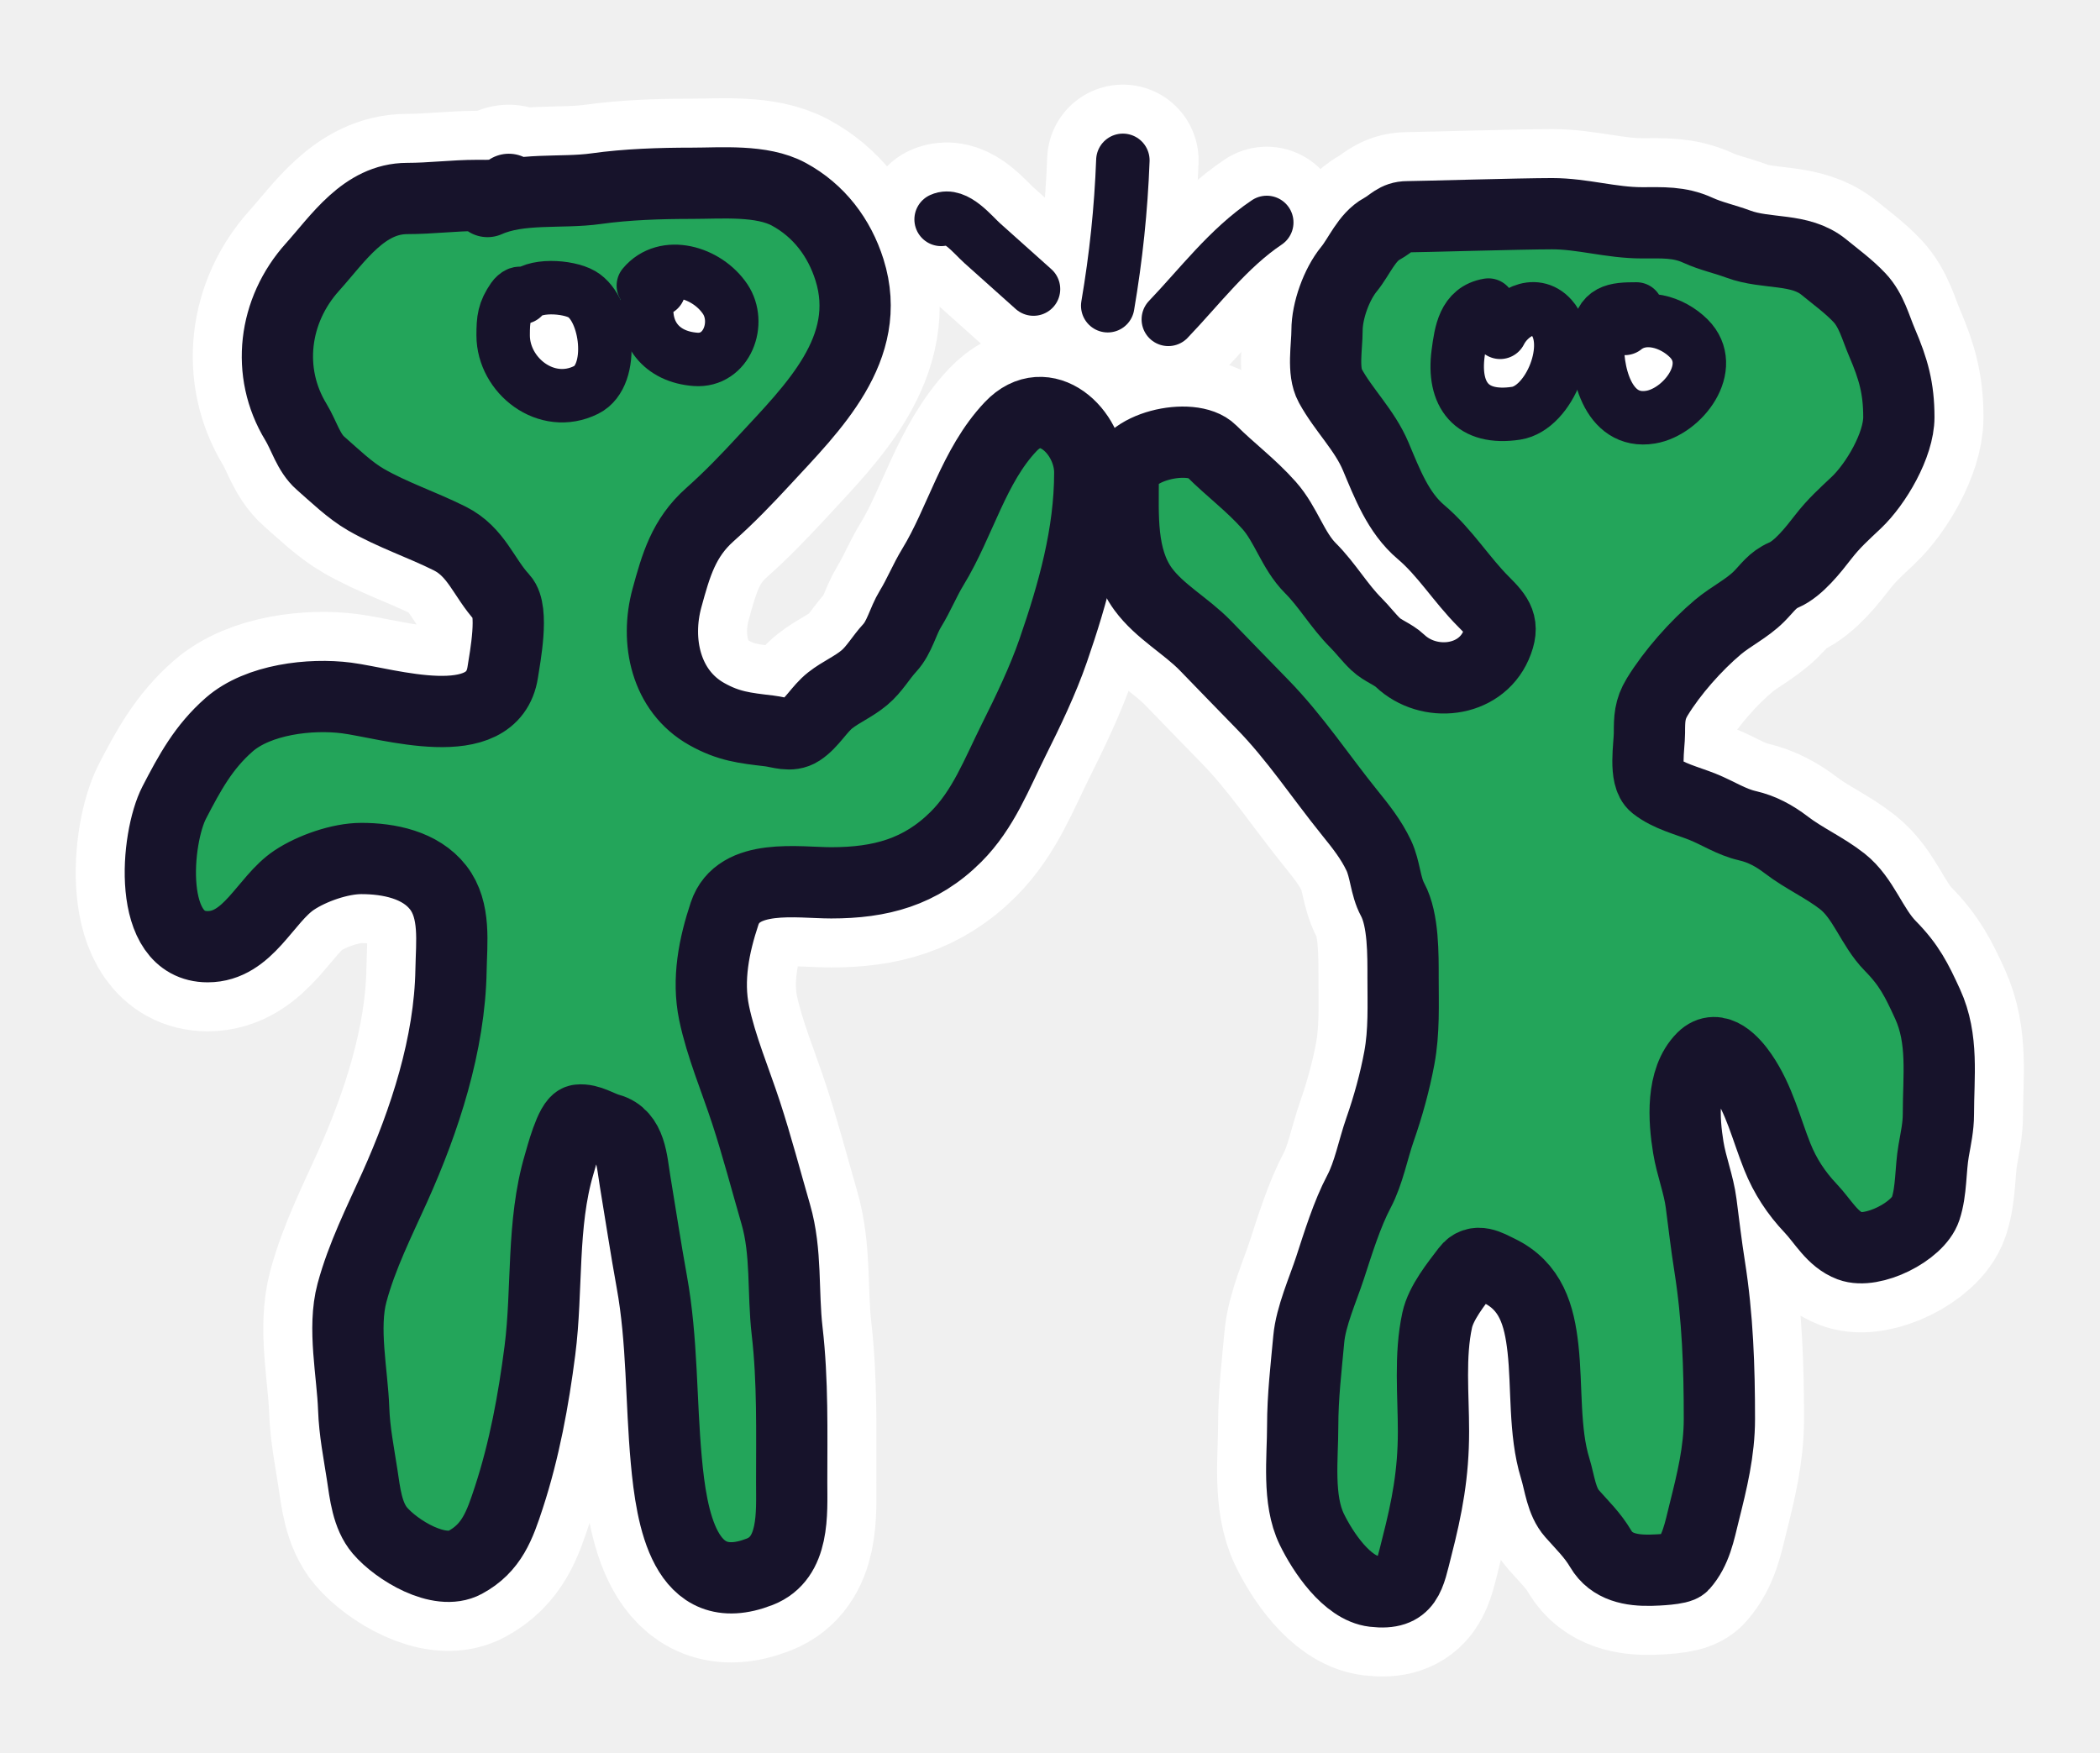
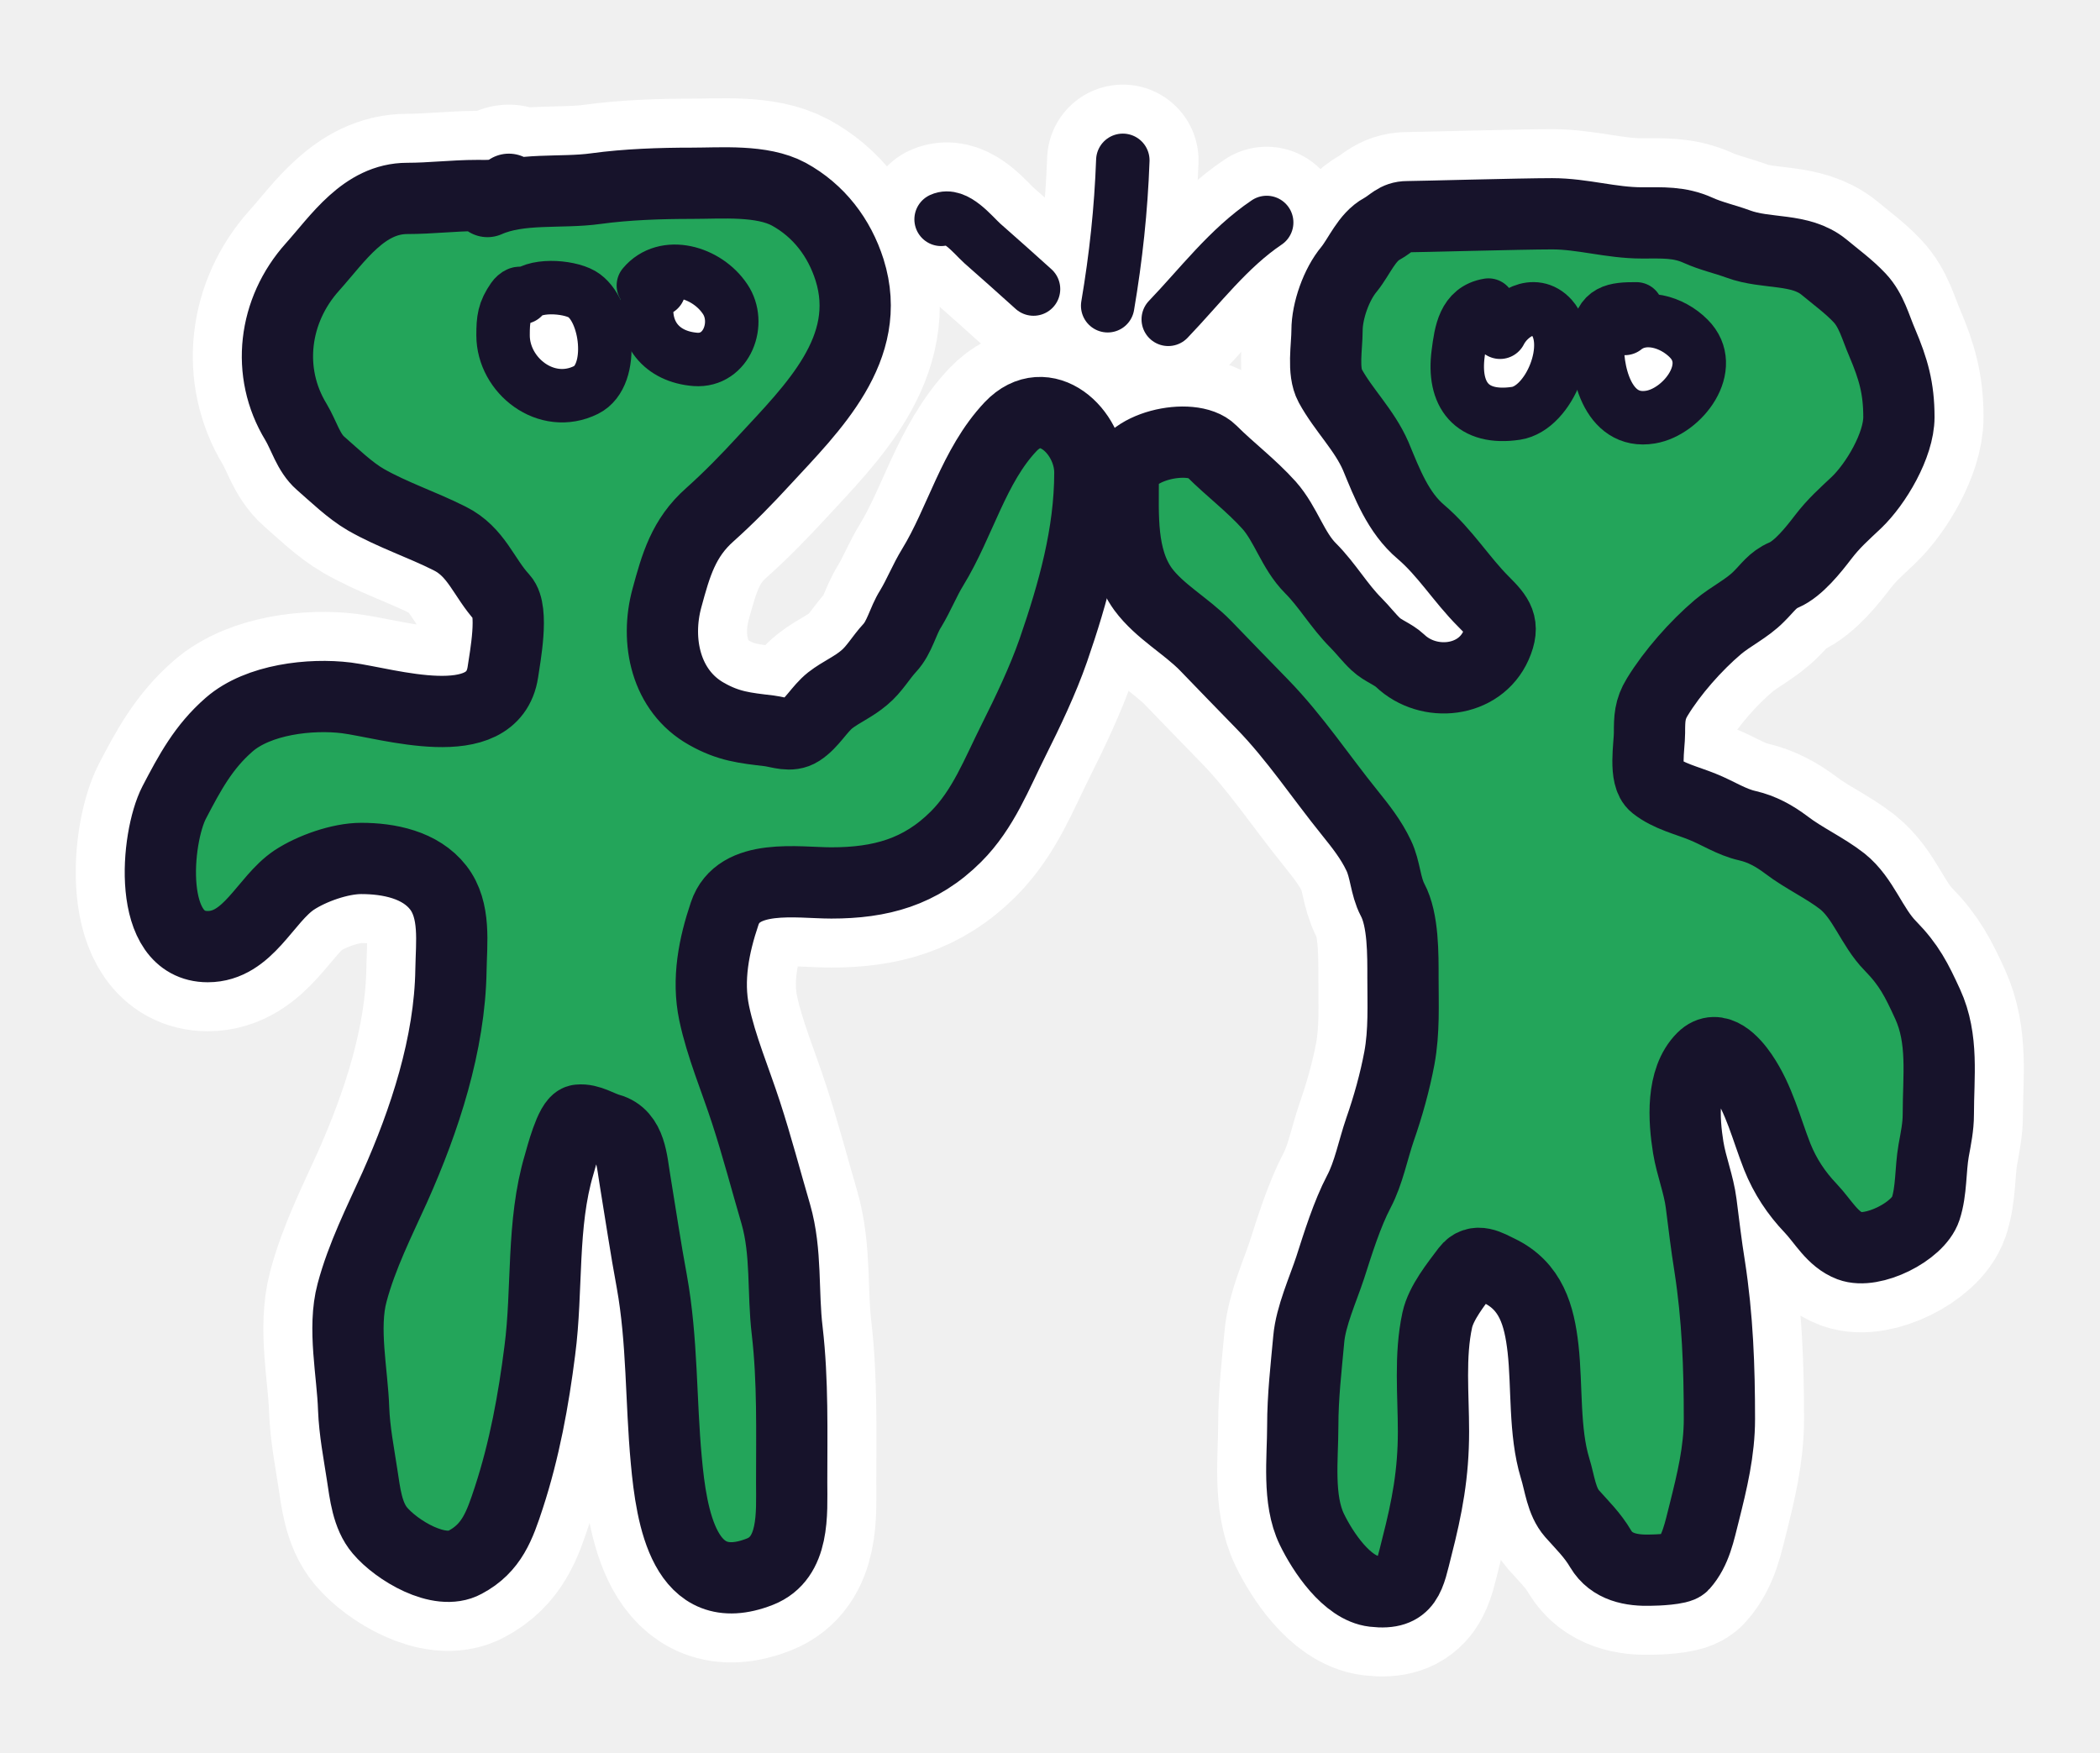
- <svg xmlns="http://www.w3.org/2000/svg" viewBox="-40.0 -40.0 943.0 787.0" width="943" height="787" fill="none">
-   <g stroke-linecap="round" stroke-linejoin="round">
-     <path d="M178.92 50.499C193.558 43.993 212.026 46.927 227.636 44.732C241.525 42.779 256.579 42.304 270.584 42.304C284.044 42.304 302.07 40.657 314.216 47.236C327.73 54.556 336.907 66.703 341.457 81.155C352.593 116.529 324.782 143.306 303.213 166.672C295.288 175.258 287.534 183.324 278.779 191.106C266.949 201.622 263.537 213.812 259.506 228.515C254.216 247.809 258.866 270.255 277.338 280.645C287.174 286.178 294.372 286.934 305.414 288.233C310.018 288.775 315.001 290.968 319.3 288.157C324.664 284.65 327.86 278.386 332.807 274.499C337.683 270.668 343.164 268.473 348.135 264.331C352.622 260.592 355.585 255.222 359.517 250.976C363.984 246.151 365.419 238.948 368.85 233.372C372.582 227.307 375.22 220.644 378.942 214.553C391.22 194.462 397.181 169.165 413.847 151.572C429.404 135.151 449.36 153.74 449.36 172.212C449.36 199.749 441.882 226.237 432.969 252.038C428.303 265.546 421.611 279.459 415.213 292.255C407.622 307.438 401.641 323.431 389.338 335.735C373.341 351.731 355.25 356.45 333.262 356.45C318.327 356.45 291.523 351.835 285.381 370.26C280.636 384.495 277.521 399.806 280.677 414.954C283.778 429.843 290.263 445.102 295.018 459.648C299.904 474.593 304.009 490.252 308.373 505.328C313.302 522.356 311.44 540.34 313.457 557.686C316.057 580.046 315.506 603.166 315.506 625.675C315.506 639.493 316.985 659.626 301.164 665.816C267.259 679.084 261.535 641.214 259.202 615.811C256.741 589.008 257.508 562.1 252.676 535.529C249.944 520.498 247.677 505.379 245.164 490.304C243.709 481.571 243.377 469.687 233.555 467.009C229.251 465.835 224.56 462.469 219.896 462.987C216.243 463.393 212.016 479.766 211.094 482.868C203.145 509.605 205.962 539.123 202.443 566.488C199.583 588.739 195.483 611.111 188.481 632.505C184.405 644.96 180.866 655.161 168.828 661.643C157.286 667.858 138.025 656.055 130.584 647.301C124.874 640.584 123.895 630.551 122.617 622.185C121.111 612.332 119.176 602.803 118.823 592.743C118.259 576.664 113.794 556.36 118.064 540.537C122.528 523.992 130.281 508.623 137.262 493.112C150.745 463.149 161.976 428.823 162.53 395.605C162.735 383.295 164.712 368.795 156.763 358.575C148.796 348.331 134.589 345.523 122.237 345.523C112.682 345.523 100.027 349.96 92.113 355.236C79.111 363.904 71.526 385.133 53.262 385.133C25.668 385.133 29.998 336.297 38.237 320.407C45.178 307.02 51.445 295.448 62.898 285.426C75.961 273.996 99.465 271.35 115.636 273.437C134.152 275.826 181.275 290.989 185.75 261.903C186.814 254.987 190.832 234.18 185.674 228.591C177.167 219.376 173.965 207.826 161.923 201.805C149.396 195.542 136.443 191.342 124.286 184.352C117.169 180.26 110.109 173.418 103.874 167.962C98.531 163.287 96.516 155.512 92.871 149.523C79.263 127.166 82.809 99.384 100.308 79.941C111.739 67.239 123.417 49.133 142.877 49.133C153.387 49.133 163.721 47.767 174.216 47.767C179.785 47.767 183.764 48.18 188.481 45.035" fill="#FFFFFF" stroke="#FFFFFF" stroke-width="76.0" />
-     <path d="M656.969 55.962C670.622 55.962 683.406 60.06 697.338 60.06C706.44 60.06 714.067 59.554 722.454 63.398C728.229 66.045 734.627 67.402 740.59 69.621C753.298 74.349 768.269 71.173 778.986 79.941C784.391 84.363 790.215 88.594 794.996 93.675C800.373 99.387 802.181 106.974 805.165 113.935C810.195 125.672 812.677 134.348 812.677 147.323C812.677 159.854 802.396 177.342 793.555 185.718C788.011 190.97 783.543 194.897 778.606 201.274C774.351 206.771 767.618 215.392 761.078 218.195C755.858 220.433 753.757 223.998 749.847 227.908C744.463 233.293 737.22 236.748 731.408 241.643C721.514 249.975 710.889 261.982 704.167 272.981C700.778 278.528 700.677 282.738 700.677 289.22C700.677 294.797 698.1 308.81 703.105 312.743C709.288 317.601 717.352 319.443 724.503 322.304C731.327 325.033 737.501 329.169 744.688 330.803C751.17 332.276 756.823 335.359 762.064 339.377C770.055 345.504 779.51 349.667 787.333 355.843C796.847 363.355 800.465 376.274 808.883 384.83C817.312 393.398 820.617 400.036 825.576 410.857C832.808 426.634 830.433 443.272 830.433 460.407C830.433 465.984 829.271 471.222 828.308 476.721C826.813 485.268 827.397 494.708 824.666 502.9C821.26 513.118 800.781 523.281 790.747 519.518C782.789 516.534 778.659 508.491 773.067 502.597C766.59 495.77 761.597 488.15 758.118 479.453C753.068 466.827 750.11 453.842 742.259 442.423C738.552 437.031 731.052 428.514 724.503 435.063C714.857 444.709 716.097 462.862 718.129 475.28C719.523 483.798 722.789 491.819 723.896 500.396C725.106 509.776 726.215 519.207 727.69 528.548C731.341 551.668 732.091 573.86 732.091 597.22C732.091 611.733 728.77 625.151 725.262 639.182C723.128 647.718 721.637 656.254 715.701 662.933C714.092 664.743 703.824 665.074 701.435 665.133C692.678 665.352 683.686 663.819 678.823 655.572C675.122 649.298 670.606 645.02 665.923 639.713C661.078 634.222 660.41 626.014 658.335 619.301C653.276 602.934 654.775 582.704 652.872 565.578C651.203 550.561 647.507 537.549 633.067 530.597C628.498 528.397 622.875 524.748 618.725 530.217C613.921 536.55 607.08 544.963 605.37 552.83C601.886 568.857 603.701 586.46 603.701 602.759C603.701 621.666 600.885 636.626 596.189 654.89C592.861 667.832 592.17 676.413 576.915 674.619C564.795 673.193 553.984 656.879 549.067 646.77C542.575 633.427 544.969 614.868 544.969 600.483C544.969 587.038 546.502 574.517 547.701 561.328C548.628 551.13 554.097 538.989 557.262 529.307C560.834 518.379 564.878 505.208 570.237 495.085C574.647 486.755 576.575 476.153 579.723 467.16C583.322 456.876 586.384 445.806 588.373 435.063C590.582 423.131 590.042 411.239 590.042 399.095C590.042 388.774 590.249 373.084 585.338 363.962C582.063 357.881 582.08 350.399 579.116 344.158C575.696 336.958 571.045 331.126 566.064 324.96C552.988 308.77 541.527 291.27 526.91 276.32C518.292 267.507 509.855 258.76 501.262 249.914C492.643 241.041 480.693 234.599 473.338 224.569C463.05 210.54 464.384 191.165 464.384 174.792C464.384 160.411 495.229 153.734 503.994 162.499C512.531 171.037 521.618 177.65 529.869 186.932C537.522 195.542 540.537 207.238 548.46 215.16C556.011 222.711 561.316 232.114 568.872 239.67C571.979 242.777 574.573 246.297 577.75 249.307C580.962 252.349 585.459 253.695 588.677 256.743C601.521 268.911 624.435 266.619 631.777 249.838C635.851 240.525 632.791 236.813 626.162 230.185C616.172 220.195 608.88 208.055 598.086 198.922C587.787 190.207 582.911 177.152 577.75 164.927C572.745 153.073 563.331 144.196 557.338 133.209C553.772 126.671 555.896 115.748 555.896 108.396C555.896 99.618 560.133 87.73 565.761 80.851C570.358 75.232 573.693 66.494 580.481 62.791C584.904 60.379 586.724 57.328 592.015 57.328C596.717 57.328 643.316 55.962 656.969 55.962Z" fill="#FFFFFF" stroke="#FFFFFF" stroke-width="76.0" />
-     <path d="M528.837 59.886C511.6 71.474 498.885 88.51 484.627 103.416" fill="none" stroke="#FFFFFF" stroke-width="68.0" />
-     <path d="M382.604 58.526C389.135 55.544 396.791 65.399 401.12 69.257C408.791 76.094 416.456 82.939 424.094 89.813" fill="none" stroke="#FFFFFF" stroke-width="68.0" />
-     <path d="M464.222 32C463.389 54.122 461.135 75.474 457.421 97.294" fill="none" stroke="#FFFFFF" stroke-width="68.0" />
-     <path d="M628.382 96.994C617.411 98.823 616.013 109.318 614.78 118.562C612.277 137.337 620.879 148.618 640.818 145.572C655.832 143.278 667.361 114.417 656.751 102.629C648.893 93.898 637.621 101.251 633.628 109.235" fill="none" stroke="#FFFFFF" stroke-width="68.0" />
-     <path d="M694.836 98.743C685.124 98.743 678.454 99.177 677.446 111.276C676.238 125.763 681.574 150.599 701.249 147.32C715.632 144.923 731.14 124.748 718.348 111.956C710.863 104.471 698.123 100.66 689.59 107.487" fill="none" stroke="#FFFFFF" stroke-width="68.0" />
-     <path d="M255.889 89.999C255.889 88.267 258.176 84.207 256.569 84.85C253.487 86.082 251.213 91.293 250.74 94.371C248.42 109.446 257.023 120.248 272.308 121.38C286.481 122.43 292.791 104.93 285.618 94.273C277.45 82.138 258.561 76.649 248.894 88.25" fill="none" stroke="#FFFFFF" stroke-width="68.0" />
-     <path d="M194.681 93.496C194.264 90.153 191.477 92.338 190.407 93.885C186.318 99.791 185.938 103.355 185.938 110.596C185.938 128.62 205.342 144.031 223.245 135.079C236.435 128.484 232.693 98.718 221.302 92.136C215.033 88.514 199.238 87.421 194.681 93.496Z" fill="none" stroke="#FFFFFF" stroke-width="68.0" />
+ <svg xmlns="http://www.w3.org/2000/svg" viewBox="-40 -40 943 787" width="943" height="787">
+   <defs>
+     <path id="0" d="M178.9 50.5C193.6 44 212 46.9 227.6 44.7C241.5 42.8 256.6 42.3 270.6 42.3C284 42.3 302.1 40.7 314.2 47.2C327.7 54.6 336.9 66.7 341.5 81.2C352.6 116.5 324.8 143.3 303.2 166.7C295.3 175.3 287.5 183.3 278.8 191.1C266.9 201.6 263.5 213.8 259.5 228.5C254.2 247.8 258.9 270.3 277.3 280.6C287.2 286.2 294.4 286.9 305.4 288.2C310 288.8 315 291 319.3 288.2C324.7 284.7 327.9 278.4 332.8 274.5C337.7 270.7 343.2 268.5 348.1 264.3C352.6 260.6 355.6 255.2 359.5 251C364 246.2 365.4 238.9 368.9 233.4C372.6 227.3 375.2 220.6 378.9 214.6C391.2 194.5 397.2 169.2 413.8 151.6C429.4 135.2 449.4 153.7 449.4 172.2C449.4 199.7 441.9 226.2 433 252C428.3 265.5 421.6 279.5 415.2 292.3C407.6 307.4 401.6 323.4 389.3 335.7C373.3 351.7 355.3 356.5 333.3 356.5C318.3 356.5 291.5 351.8 285.4 370.3C280.6 384.5 277.5 399.8 280.7 415C283.8 429.8 290.3 445.1 295 459.6C299.9 474.6 304 490.3 308.4 505.3C313.3 522.4 311.4 540.3 313.5 557.7C316.1 580 315.5 603.2 315.5 625.7C315.5 639.5 317 659.6 301.2 665.8C267.3 679.1 261.5 641.2 259.2 615.8C256.7 589 257.5 562.1 252.7 535.5C249.9 520.5 247.7 505.4 245.2 490.3C243.7 481.6 243.4 469.7 233.6 467C229.3 465.8 224.6 462.5 219.9 463C216.2 463.4 212 479.8 211.1 482.9C203.1 509.6 206 539.1 202.4 566.5C199.6 588.7 195.5 611.1 188.5 632.5C184.4 645 180.9 655.2 168.8 661.6C157.3 667.9 138 656.1 130.6 647.3C124.9 640.6 123.9 630.6 122.6 622.2C121.1 612.3 119.2 602.8 118.8 592.7C118.3 576.7 113.8 556.4 118.1 540.5C122.5 524 130.3 508.6 137.3 493.1C150.7 463.1 162 428.8 162.5 395.6C162.7 383.3 164.7 368.8 156.8 358.6C148.8 348.3 134.6 345.5 122.2 345.5C112.7 345.5 100 350 92.1 355.2C79.1 363.9 71.5 385.1 53.3 385.1C25.7 385.1 30 336.3 38.2 320.4C45.2 307 51.4 295.4 62.9 285.4C76 274 99.5 271.4 115.6 273.4C134.2 275.8 181.3 291 185.8 261.9C186.8 255 190.8 234.2 185.7 228.6C177.2 219.4 174 207.8 161.9 201.8C149.4 195.5 136.4 191.3 124.3 184.4C117.2 180.3 110.1 173.4 103.9 168C98.5 163.3 96.5 155.5 92.9 149.5C79.3 127.2 82.8 99.4 100.3 79.9C111.7 67.2 123.4 49.1 142.9 49.1C153.4 49.1 163.7 47.8 174.2 47.8C179.8 47.8 183.8 48.2 188.5 45" />
+     <path id="1" d="M657 56C670.6 56 683.4 60.1 697.3 60.1C706.4 60.1 714.1 59.6 722.5 63.4C728.2 66 734.6 67.4 740.6 69.6C753.3 74.3 768.3 71.2 779 79.9C784.4 84.4 790.2 88.6 795 93.7C800.4 99.4 802.2 107 805.2 113.9C810.2 125.7 812.7 134.3 812.7 147.3C812.7 159.9 802.4 177.3 793.6 185.7C788 191 783.5 194.9 778.6 201.3C774.4 206.8 767.6 215.4 761.1 218.2C755.9 220.4 753.8 224 749.8 227.9C744.5 233.3 737.2 236.7 731.4 241.6C721.5 250 710.9 262 704.2 273C700.8 278.5 700.7 282.7 700.7 289.2C700.7 294.8 698.1 308.8 703.1 312.7C709.3 317.6 717.4 319.4 724.5 322.3C731.3 325 737.5 329.2 744.7 330.8C751.2 332.3 756.8 335.4 762.1 339.4C770.1 345.5 779.5 349.7 787.3 355.8C796.8 363.4 800.5 376.3 808.9 384.8C817.3 393.4 820.6 400 825.6 410.9C832.8 426.6 830.4 443.3 830.4 460.4C830.4 466 829.3 471.2 828.3 476.7C826.8 485.3 827.4 494.7 824.7 502.9C821.3 513.1 800.8 523.3 790.7 519.5C782.8 516.5 778.7 508.5 773.1 502.6C766.6 495.8 761.6 488.2 758.1 479.5C753.1 466.8 750.1 453.8 742.3 442.4C738.6 437 731.1 428.5 724.5 435.1C714.9 444.7 716.1 462.9 718.1 475.3C719.5 483.8 722.8 491.8 723.9 500.4C725.1 509.8 726.2 519.2 727.7 528.5C731.3 551.7 732.1 573.9 732.1 597.2C732.1 611.7 728.8 625.2 725.3 639.2C723.1 647.7 721.6 656.3 715.7 662.9C714.1 664.7 703.8 665.1 701.4 665.1C692.7 665.4 683.7 663.8 678.8 655.6C675.1 649.3 670.6 645 665.9 639.7C661.1 634.2 660.4 626 658.3 619.3C653.3 602.9 654.8 582.7 652.9 565.6C651.2 550.6 647.5 537.5 633.1 530.6C628.5 528.4 622.9 524.7 618.7 530.2C613.9 536.6 607.1 545 605.4 552.8C601.9 568.9 603.7 586.5 603.7 602.8C603.7 621.7 600.9 636.6 596.2 654.9C592.9 667.8 592.2 676.4 576.9 674.6C564.8 673.2 554 656.9 549.1 646.8C542.6 633.4 545 614.9 545 600.5C545 587 546.5 574.5 547.7 561.3C548.6 551.1 554.1 539 557.3 529.3C560.8 518.4 564.9 505.2 570.2 495.1C574.6 486.8 576.6 476.2 579.7 467.2C583.3 456.9 586.4 445.8 588.4 435.1C590.6 423.1 590 411.2 590 399.1C590 388.8 590.2 373.1 585.3 364C582.1 357.9 582.1 350.4 579.1 344.2C575.7 337 571 331.1 566.1 325C553 308.8 541.5 291.3 526.9 276.3C518.3 267.5 509.9 258.8 501.3 249.9C492.6 241 480.7 234.6 473.3 224.6C463.1 210.5 464.4 191.2 464.4 174.8C464.4 160.4 495.2 153.7 504 162.5C512.5 171 521.6 177.7 529.9 186.9C537.5 195.5 540.5 207.2 548.5 215.2C556 222.7 561.3 232.1 568.9 239.7C572 242.8 574.6 246.3 577.8 249.3C581 252.3 585.5 253.7 588.7 256.7C601.5 268.9 624.4 266.6 631.8 249.8C635.9 240.5 632.8 236.8 626.2 230.2C616.2 220.2 608.9 208.1 598.1 198.9C587.8 190.2 582.9 177.2 577.8 164.9C572.7 153.1 563.3 144.2 557.3 133.2C553.8 126.7 555.9 115.7 555.9 108.4C555.9 99.6 560.1 87.7 565.8 80.9C570.4 75.2 573.7 66.5 580.5 62.8C584.9 60.4 586.7 57.3 592 57.3C596.7 57.3 643.3 56 657 56Z" />
+     <path id="2" d="M528.8 59.9C511.6 71.5 498.9 88.5 484.6 103.4" />
+     <path id="3" d="M382.6 58.5C389.1 55.5 396.8 65.4 401.1 69.3C408.8 76.1 416.5 82.9 424.1 89.8" />
+     <path id="4" d="M464.2 32C463.4 54.1 461.1 75.5 457.4 97.3" />
+     <path id="5" d="M628.4 97C617.4 98.8 616 109.3 614.8 118.6C612.3 137.3 620.9 148.6 640.8 145.6C655.8 143.3 667.4 114.4 656.8 102.6C648.9 93.9 637.6 101.3 633.6 109.2" />
+     <path id="6" d="M694.8 98.7C685.1 98.7 678.5 99.2 677.4 111.3C676.2 125.8 681.6 150.6 701.2 147.3C715.6 144.9 731.1 124.7 718.3 112C710.9 104.5 698.1 100.7 689.6 107.5" />
+     <path id="7" d="M255.9 90C255.9 88.3 258.2 84.2 256.6 84.8C253.5 86.1 251.2 91.3 250.7 94.4C248.4 109.4 257 120.2 272.3 121.4C286.5 122.4 292.8 104.9 285.6 94.3C277.5 82.1 258.6 76.6 248.9 88.2" />
+     <path id="8" d="M194.7 93.5C194.3 90.2 191.5 92.3 190.4 93.9C186.3 99.8 185.9 103.4 185.9 110.6C185.9 128.6 205.3 144 223.2 135.1C236.4 128.5 232.7 98.7 221.3 92.1C215 88.5 199.2 87.4 194.7 93.5Z" />
+   </defs>
+   <g fill="none" stroke="#FFFFFF" stroke-linecap="round" stroke-linejoin="round">
+     <use href="#0" fill="#FFFFFF" stroke-width="76" />
+     <use href="#1" fill="#FFFFFF" stroke-width="76" />
+     <use href="#2" stroke-width="68" />
+     <use href="#3" stroke-width="68" />
+     <use href="#4" stroke-width="68" />
+     <use href="#5" stroke-width="68" />
+     <use href="#6" stroke-width="68" />
+     <use href="#7" stroke-width="68" />
+     <use href="#8" stroke-width="68" />
  </g>
-   <g stroke-linecap="round" stroke-linejoin="round">
-     <path d="M178.92 50.499C193.558 43.993 212.026 46.927 227.636 44.732C241.525 42.779 256.579 42.304 270.584 42.304C284.044 42.304 302.07 40.657 314.216 47.236C327.73 54.556 336.907 66.703 341.457 81.155C352.593 116.529 324.782 143.306 303.213 166.672C295.288 175.258 287.534 183.324 278.779 191.106C266.949 201.622 263.537 213.812 259.506 228.515C254.216 247.809 258.866 270.255 277.338 280.645C287.174 286.178 294.372 286.934 305.414 288.233C310.018 288.775 315.001 290.968 319.3 288.157C324.664 284.65 327.86 278.386 332.807 274.499C337.683 270.668 343.164 268.473 348.135 264.331C352.622 260.592 355.585 255.222 359.517 250.976C363.984 246.151 365.419 238.948 368.85 233.372C372.582 227.307 375.22 220.644 378.942 214.553C391.22 194.462 397.181 169.165 413.847 151.572C429.404 135.151 449.36 153.74 449.36 172.212C449.36 199.749 441.882 226.237 432.969 252.038C428.303 265.546 421.611 279.459 415.213 292.255C407.622 307.438 401.641 323.431 389.338 335.735C373.341 351.731 355.25 356.45 333.262 356.45C318.327 356.45 291.523 351.835 285.381 370.26C280.636 384.495 277.521 399.806 280.677 414.954C283.778 429.843 290.263 445.102 295.018 459.648C299.904 474.593 304.009 490.252 308.373 505.328C313.302 522.356 311.44 540.34 313.457 557.686C316.057 580.046 315.506 603.166 315.506 625.675C315.506 639.493 316.985 659.626 301.164 665.816C267.259 679.084 261.535 641.214 259.202 615.811C256.741 589.008 257.508 562.1 252.676 535.529C249.944 520.498 247.677 505.379 245.164 490.304C243.709 481.571 243.377 469.687 233.555 467.009C229.251 465.835 224.56 462.469 219.896 462.987C216.243 463.393 212.016 479.766 211.094 482.868C203.145 509.605 205.962 539.123 202.443 566.488C199.583 588.739 195.483 611.111 188.481 632.505C184.405 644.96 180.866 655.161 168.828 661.643C157.286 667.858 138.025 656.055 130.584 647.301C124.874 640.584 123.895 630.551 122.617 622.185C121.111 612.332 119.176 602.803 118.823 592.743C118.259 576.664 113.794 556.36 118.064 540.537C122.528 523.992 130.281 508.623 137.262 493.112C150.745 463.149 161.976 428.823 162.53 395.605C162.735 383.295 164.712 368.795 156.763 358.575C148.796 348.331 134.589 345.523 122.237 345.523C112.682 345.523 100.027 349.96 92.113 355.236C79.111 363.904 71.526 385.133 53.262 385.133C25.668 385.133 29.998 336.297 38.237 320.407C45.178 307.02 51.445 295.448 62.898 285.426C75.961 273.996 99.465 271.35 115.636 273.437C134.152 275.826 181.275 290.989 185.75 261.903C186.814 254.987 190.832 234.18 185.674 228.591C177.167 219.376 173.965 207.826 161.923 201.805C149.396 195.542 136.443 191.342 124.286 184.352C117.169 180.26 110.109 173.418 103.874 167.962C98.531 163.287 96.516 155.512 92.871 149.523C79.263 127.166 82.809 99.384 100.308 79.941C111.739 67.239 123.417 49.133 142.877 49.133C153.387 49.133 163.721 47.767 174.216 47.767C179.785 47.767 183.764 48.18 188.481 45.035" fill="#23A55A" stroke="#17132B" stroke-width="32.0" />
-     <path d="M656.969 55.962C670.622 55.962 683.406 60.06 697.338 60.06C706.44 60.06 714.067 59.554 722.454 63.398C728.229 66.045 734.627 67.402 740.59 69.621C753.298 74.349 768.269 71.173 778.986 79.941C784.391 84.363 790.215 88.594 794.996 93.675C800.373 99.387 802.181 106.974 805.165 113.935C810.195 125.672 812.677 134.348 812.677 147.323C812.677 159.854 802.396 177.342 793.555 185.718C788.011 190.97 783.543 194.897 778.606 201.274C774.351 206.771 767.618 215.392 761.078 218.195C755.858 220.433 753.757 223.998 749.847 227.908C744.463 233.293 737.22 236.748 731.408 241.643C721.514 249.975 710.889 261.982 704.167 272.981C700.778 278.528 700.677 282.738 700.677 289.22C700.677 294.797 698.1 308.81 703.105 312.743C709.288 317.601 717.352 319.443 724.503 322.304C731.327 325.033 737.501 329.169 744.688 330.803C751.17 332.276 756.823 335.359 762.064 339.377C770.055 345.504 779.51 349.667 787.333 355.843C796.847 363.355 800.465 376.274 808.883 384.83C817.312 393.398 820.617 400.036 825.576 410.857C832.808 426.634 830.433 443.272 830.433 460.407C830.433 465.984 829.271 471.222 828.308 476.721C826.813 485.268 827.397 494.708 824.666 502.9C821.26 513.118 800.781 523.281 790.747 519.518C782.789 516.534 778.659 508.491 773.067 502.597C766.59 495.77 761.597 488.15 758.118 479.453C753.068 466.827 750.11 453.842 742.259 442.423C738.552 437.031 731.052 428.514 724.503 435.063C714.857 444.709 716.097 462.862 718.129 475.28C719.523 483.798 722.789 491.819 723.896 500.396C725.106 509.776 726.215 519.207 727.69 528.548C731.341 551.668 732.091 573.86 732.091 597.22C732.091 611.733 728.77 625.151 725.262 639.182C723.128 647.718 721.637 656.254 715.701 662.933C714.092 664.743 703.824 665.074 701.435 665.133C692.678 665.352 683.686 663.819 678.823 655.572C675.122 649.298 670.606 645.02 665.923 639.713C661.078 634.222 660.41 626.014 658.335 619.301C653.276 602.934 654.775 582.704 652.872 565.578C651.203 550.561 647.507 537.549 633.067 530.597C628.498 528.397 622.875 524.748 618.725 530.217C613.921 536.55 607.08 544.963 605.37 552.83C601.886 568.857 603.701 586.46 603.701 602.759C603.701 621.666 600.885 636.626 596.189 654.89C592.861 667.832 592.17 676.413 576.915 674.619C564.795 673.193 553.984 656.879 549.067 646.77C542.575 633.427 544.969 614.868 544.969 600.483C544.969 587.038 546.502 574.517 547.701 561.328C548.628 551.13 554.097 538.989 557.262 529.307C560.834 518.379 564.878 505.208 570.237 495.085C574.647 486.755 576.575 476.153 579.723 467.16C583.322 456.876 586.384 445.806 588.373 435.063C590.582 423.131 590.042 411.239 590.042 399.095C590.042 388.774 590.249 373.084 585.338 363.962C582.063 357.881 582.08 350.399 579.116 344.158C575.696 336.958 571.045 331.126 566.064 324.96C552.988 308.77 541.527 291.27 526.91 276.32C518.292 267.507 509.855 258.76 501.262 249.914C492.643 241.041 480.693 234.599 473.338 224.569C463.05 210.54 464.384 191.165 464.384 174.792C464.384 160.411 495.229 153.734 503.994 162.499C512.531 171.037 521.618 177.65 529.869 186.932C537.522 195.542 540.537 207.238 548.46 215.16C556.011 222.711 561.316 232.114 568.872 239.67C571.979 242.777 574.573 246.297 577.75 249.307C580.962 252.349 585.459 253.695 588.677 256.743C601.521 268.911 624.435 266.619 631.777 249.838C635.851 240.525 632.791 236.813 626.162 230.185C616.172 220.195 608.88 208.055 598.086 198.922C587.787 190.207 582.911 177.152 577.75 164.927C572.745 153.073 563.331 144.196 557.338 133.209C553.772 126.671 555.896 115.748 555.896 108.396C555.896 99.618 560.133 87.73 565.761 80.851C570.358 75.232 573.693 66.494 580.481 62.791C584.904 60.379 586.724 57.328 592.015 57.328C596.717 57.328 643.316 55.962 656.969 55.962Z" fill="#23A55A" stroke="#17132B" stroke-width="32.0" />
-     <path d="M528.837 59.886C511.6 71.474 498.885 88.51 484.627 103.416" fill="#FFFFFF" stroke="#17132B" stroke-width="24.0" />
-     <path d="M382.604 58.526C389.135 55.544 396.791 65.399 401.12 69.257C408.791 76.094 416.456 82.939 424.094 89.813" fill="#FFFFFF" stroke="#17132B" stroke-width="24.0" />
-     <path d="M464.222 32C463.389 54.122 461.135 75.474 457.421 97.294" fill="#FFFFFF" stroke="#17132B" stroke-width="24.0" />
-     <path d="M628.382 96.994C617.411 98.823 616.013 109.318 614.78 118.562C612.277 137.337 620.879 148.618 640.818 145.572C655.832 143.278 667.361 114.417 656.751 102.629C648.893 93.898 637.621 101.251 633.628 109.235" fill="#FFFFFF" stroke="#17132B" stroke-width="24.0" />
-     <path d="M694.836 98.743C685.124 98.743 678.454 99.177 677.446 111.276C676.238 125.763 681.574 150.599 701.249 147.32C715.632 144.923 731.14 124.748 718.348 111.956C710.863 104.471 698.123 100.66 689.59 107.487" fill="#FFFFFF" stroke="#17132B" stroke-width="24.0" />
-     <path d="M255.889 89.999C255.889 88.267 258.176 84.207 256.569 84.85C253.487 86.082 251.213 91.293 250.74 94.371C248.42 109.446 257.023 120.248 272.308 121.38C286.481 122.43 292.791 104.93 285.618 94.273C277.45 82.138 258.561 76.649 248.894 88.25" fill="#FFFFFF" stroke="#17132B" stroke-width="24.0" />
-     <path d="M194.681 93.496C194.264 90.153 191.477 92.338 190.407 93.885C186.318 99.791 185.938 103.355 185.938 110.596C185.938 128.62 205.342 144.031 223.245 135.079C236.435 128.484 232.693 98.718 221.302 92.136C215.033 88.514 199.238 87.421 194.681 93.496Z" fill="#FFFFFF" stroke="#17132B" stroke-width="24.0" />
+   <g stroke="#17132B" stroke-linecap="round" stroke-linejoin="round">
+     <use href="#0" fill="#23A55A" stroke-width="32" />
+     <use href="#1" fill="#23A55A" stroke-width="32" />
+     <use href="#2" fill="#FFFFFF" stroke-width="24" />
+     <use href="#3" fill="#FFFFFF" stroke-width="24" />
+     <use href="#4" fill="#FFFFFF" stroke-width="24" />
+     <use href="#5" fill="#FFFFFF" stroke-width="24" />
+     <use href="#6" fill="#FFFFFF" stroke-width="24" />
+     <use href="#7" fill="#FFFFFF" stroke-width="24" />
+     <use href="#8" fill="#FFFFFF" stroke-width="24" />
  </g>
</svg>
